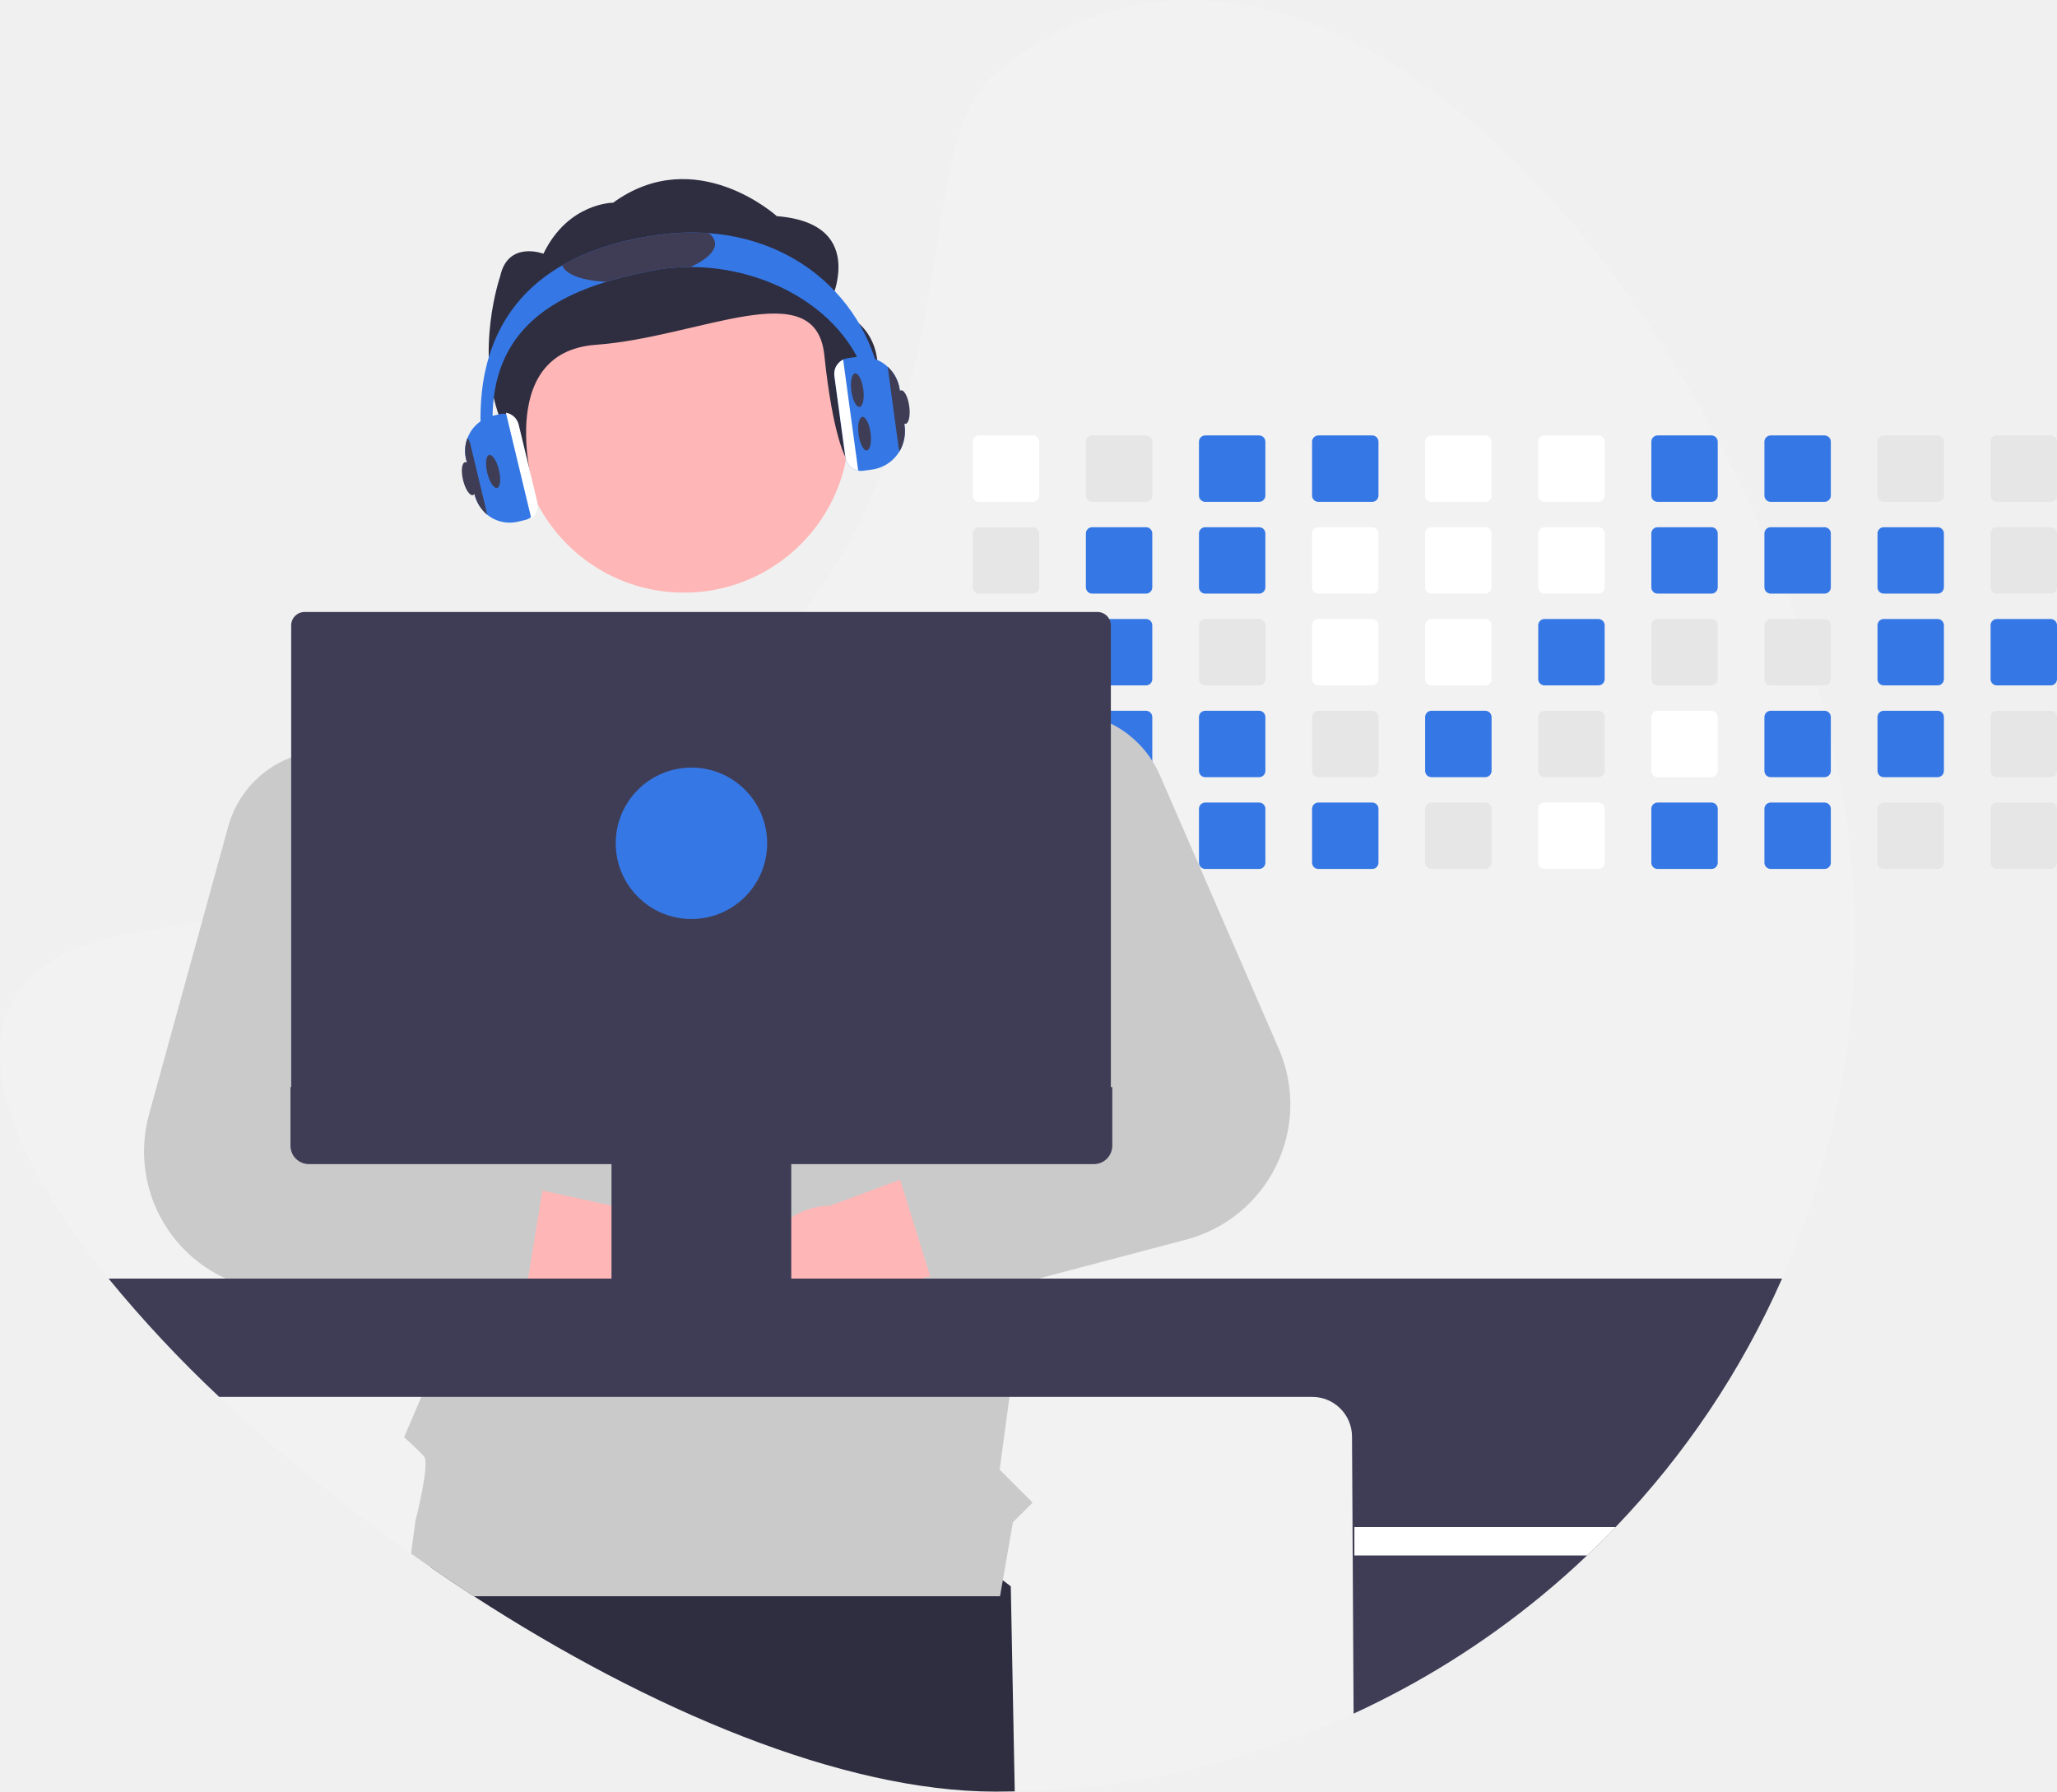
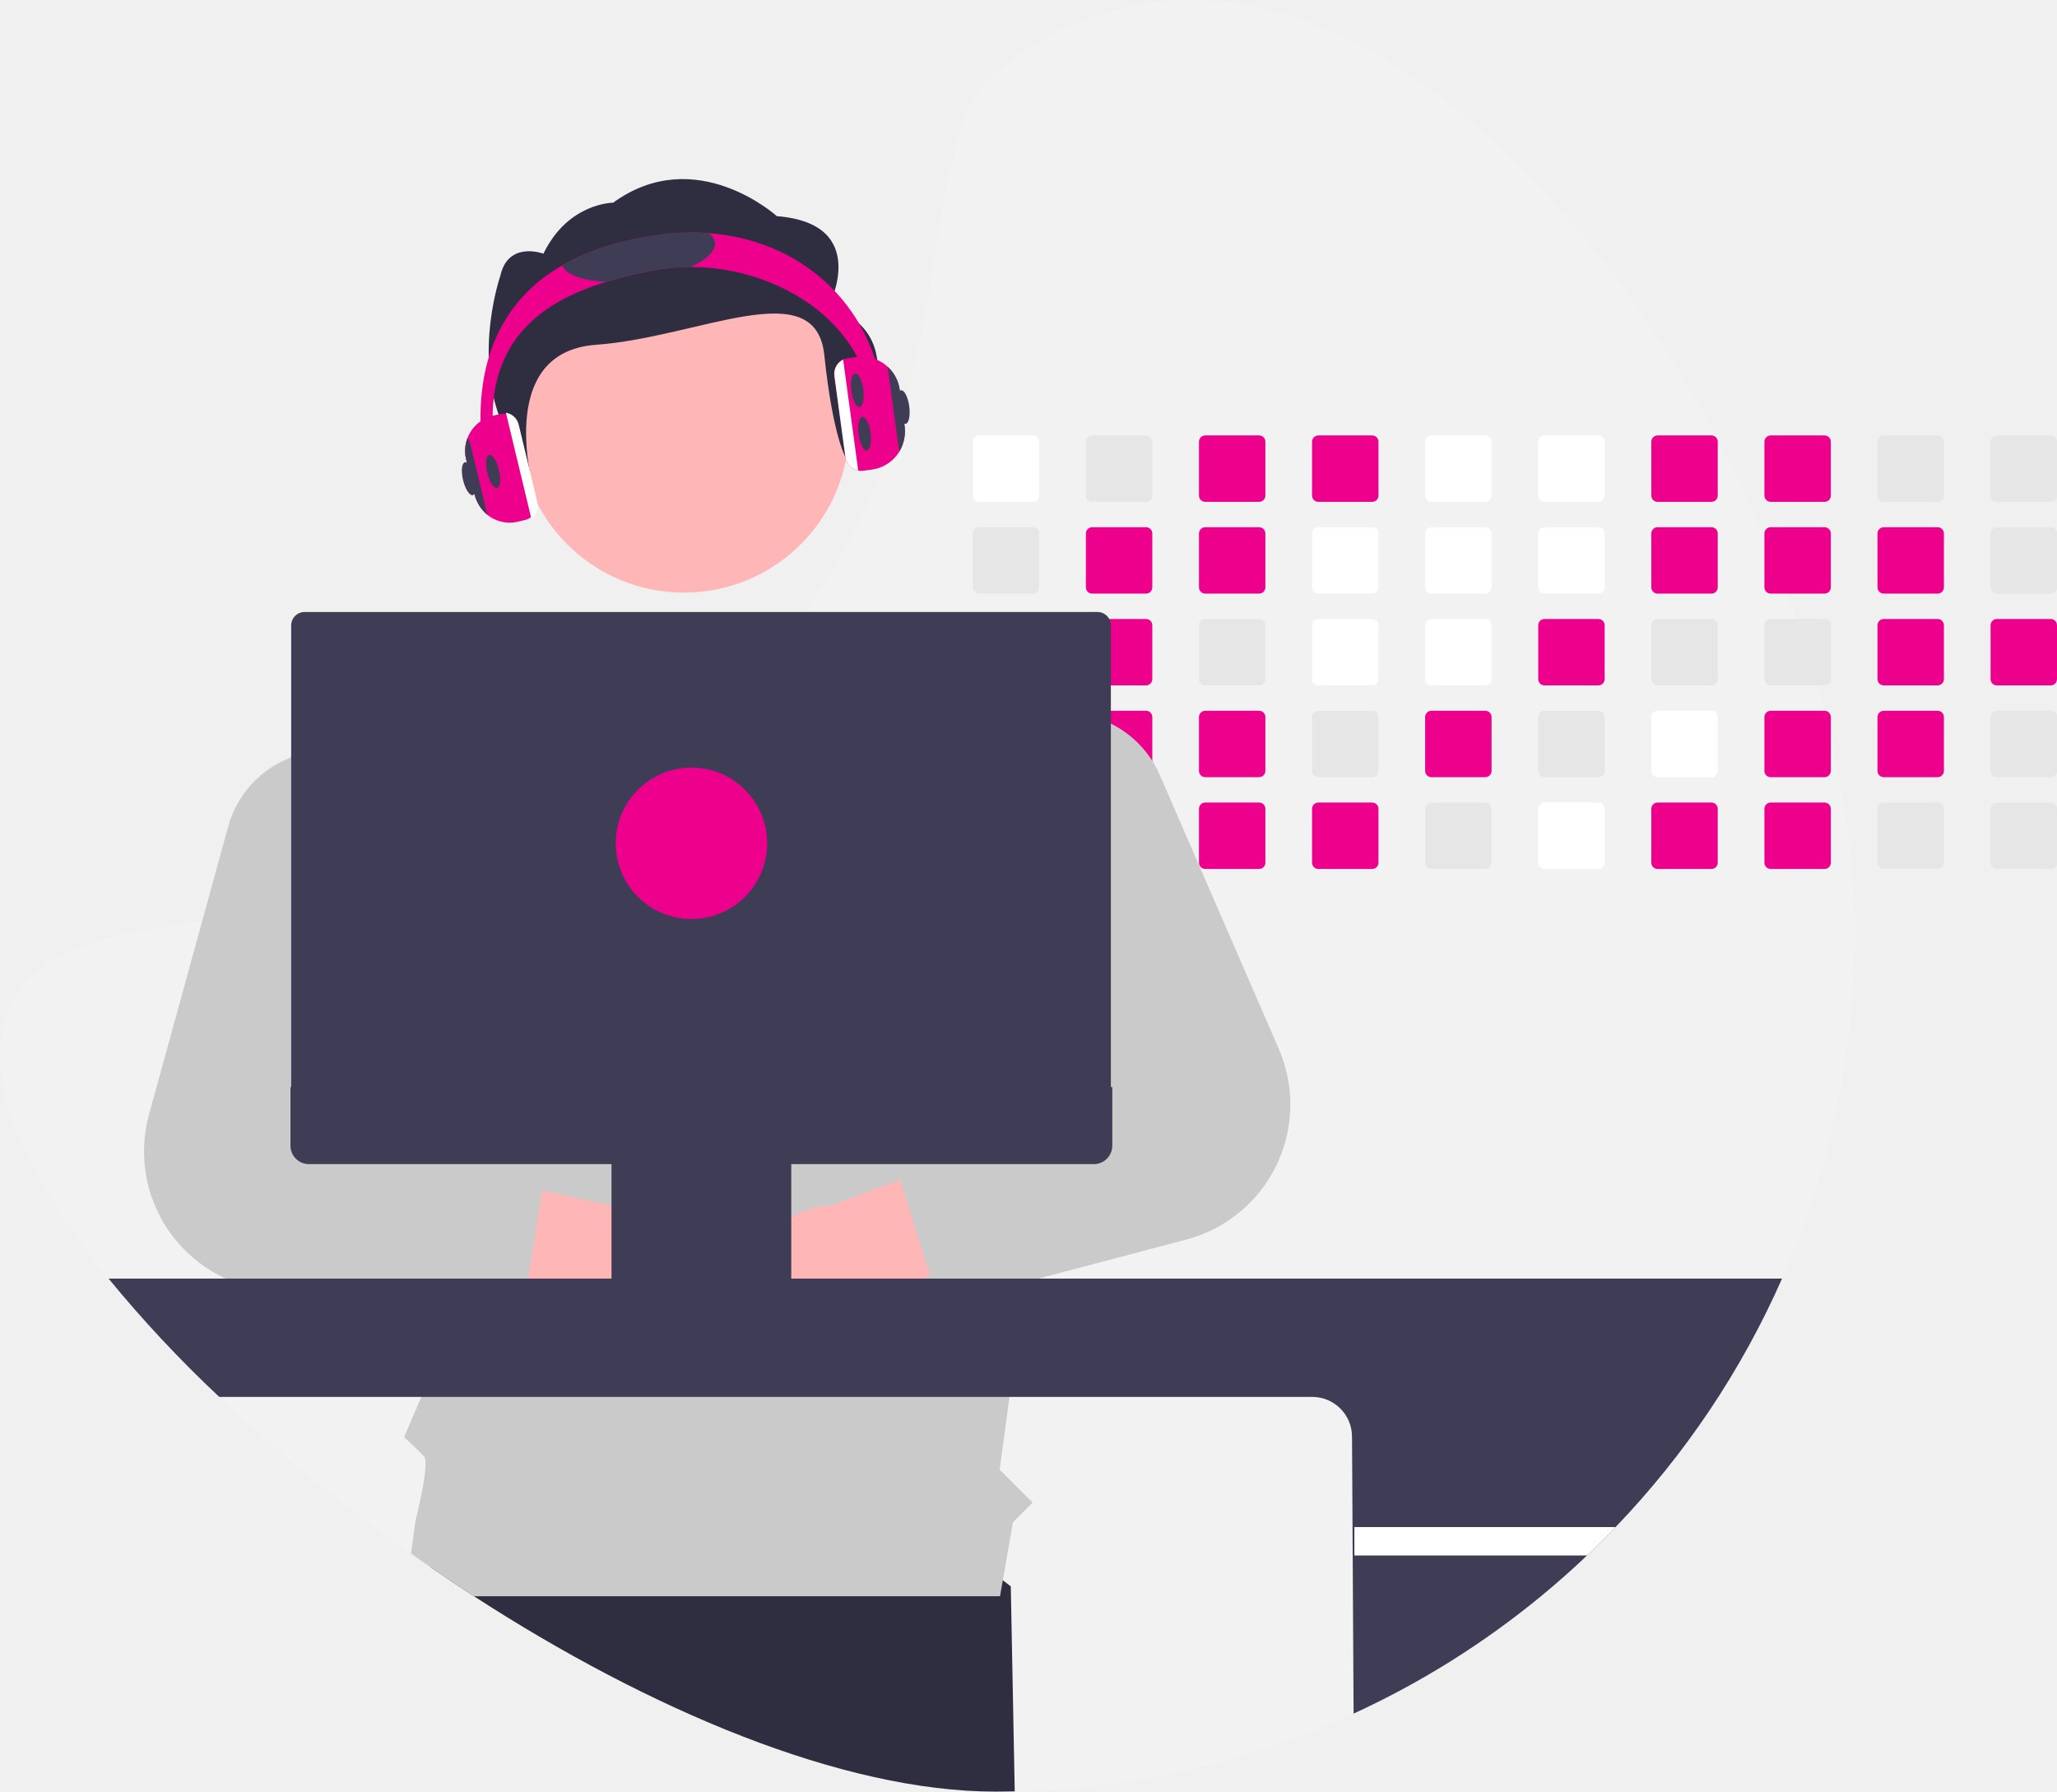
<svg xmlns="http://www.w3.org/2000/svg" data-name="Layer 1" width="850.538" height="740.83" viewBox="0 0 850.538 740.83">
  <path d="M941.609,465.125a354.21,354.21,0,0,1-98.85,245.9q-5.745,6.015-11.8,11.74-9.225,8.775-19.07,16.87a353.934,353.934,0,0,1-217.58,80.69q-3.975.09-7.98.09c-63.43,0-143.21-33.88-215.61-80.78q-8.985-5.82-17.81-11.91-4.125-2.82-8.21-5.72a730.43,730.43,0,0,1-79.32-64.8,514.116,514.116,0,0,1-45.75-48.92c-55.63-68.62-67.9-130.45,11.41-143.16q14.085-2.25,27.34-4.81,19.2-3.69,36.75-7.97,23.64-5.745,44.42-12.46,6.99-2.25,13.66-4.59c65.74-23.09,109.74-53.2,139.69-85.87q7.62-8.295,14.05-16.79a236.055,236.055,0,0,0,17.83-27.12,254.898,254.898,0,0,0,18.41-41.05l.27-.78c23.83-68.74,16.58-132.5,42.87-153.84,112.38-91.23,252.29,38.69,317.96,191.9q4.965,11.58,9.34,23.3,1.965,5.235,3.79,10.49,4.8,13.695,8.71,27.46,1.5,5.25,2.86,10.49c.97,3.77,1.9,7.53,2.76,11.29C938.139,412.305,941.609,439.455,941.609,465.125Z" transform="translate(-174.731 -79.58524)" fill="#f2f2f2" />
  <path d="M594.309,820.325q-3.975.09-7.98.09c-63.43,0-143.21-33.88-215.61-80.78q-8.985-5.82-17.81-11.91l5.16-31.4,156.21-20.74,78.4,59.95Z" transform="translate(-174.731 -79.58524)" fill="#2f2e41" />
  <path d="M601.829,259.635h-22.26a2.601,2.601,0,0,0-2.6,2.6v22.27a2.593,2.593,0,0,0,2.6,2.59h22.26a2.599,2.599,0,0,0,2.6-2.59v-22.27A2.608,2.608,0,0,0,601.829,259.635Z" transform="translate(-174.731 -79.58524)" fill="#fff" />
  <path d="M601.829,297.585h-22.26a2.601,2.601,0,0,0-2.6,2.6v22.27a2.593,2.593,0,0,0,2.6,2.59h22.26a2.599,2.599,0,0,0,2.6-2.59v-22.27A2.608,2.608,0,0,0,601.829,297.585Z" transform="translate(-174.731 -79.58524)" fill="#e6e6e6" />
  <path d="M601.829,335.535h-22.26a2.601,2.601,0,0,0-2.6,2.6v22.26a2.595,2.595,0,0,0,2.6,2.6h22.26a2.601,2.601,0,0,0,2.6-2.6v-22.26A2.608,2.608,0,0,0,601.829,335.535Z" transform="translate(-174.731 -79.58524)" fill="#e6e6e6" />
  <path d="M604.389,375.625a2.617,2.617,0,0,0-2.56-2.14h-22.26a2.601,2.601,0,0,0-2.6,2.6v22.26a2.595,2.595,0,0,0,2.6,2.6h22.26a2.601,2.601,0,0,0,2.6-2.6v-22.26A2.313,2.313,0,0,0,604.389,375.625Z" transform="translate(-174.731 -79.58524)" fill="#e6e6e6" />
  <path d="M602.839,411.635a2.634,2.634,0,0,0-1.01-.2h-22.26a2.595,2.595,0,0,0-2.6,2.6v22.26a2.588,2.588,0,0,0,2.6,2.6h22.26a2.601,2.601,0,0,0,2.6-2.6v-22.26A2.616,2.616,0,0,0,602.839,411.635Z" transform="translate(-174.731 -79.58524)" fill="#e6e6e6" />
  <path d="M648.589,259.635h-22.26a2.601,2.601,0,0,0-2.6,2.6v22.27a2.593,2.593,0,0,0,2.6,2.59h22.26a2.599,2.599,0,0,0,2.6-2.59v-22.27A2.608,2.608,0,0,0,648.589,259.635Z" transform="translate(-174.731 -79.58524)" fill="#e6e6e6" />
-   <path d="M648.589,297.585h-22.26a2.601,2.601,0,0,0-2.6,2.6v22.27a2.593,2.593,0,0,0,2.6,2.59h22.26a2.599,2.599,0,0,0,2.6-2.59v-22.27A2.608,2.608,0,0,0,648.589,297.585Z" transform="translate(-174.731 -79.58524)" fill="#3578e5" />
-   <path d="M648.589,335.535h-22.26a2.601,2.601,0,0,0-2.6,2.6v22.26a2.595,2.595,0,0,0,2.6,2.6h22.26a2.601,2.601,0,0,0,2.6-2.6v-22.26A2.608,2.608,0,0,0,648.589,335.535Z" transform="translate(-174.731 -79.58524)" fill="#3578e5" />
-   <path d="M648.589,373.485h-22.26a2.593,2.593,0,0,0-2.46,1.78,2.478,2.478,0,0,0-.14.82v22.26a2.595,2.595,0,0,0,2.6,2.6h22.26a2.601,2.601,0,0,0,2.6-2.6v-22.26A2.608,2.608,0,0,0,648.589,373.485Z" transform="translate(-174.731 -79.58524)" fill="#3578e5" />
+   <path d="M648.589,297.585h-22.26a2.601,2.601,0,0,0-2.6,2.6v22.27a2.593,2.593,0,0,0,2.6,2.59h22.26a2.599,2.599,0,0,0,2.6-2.59v-22.27A2.608,2.608,0,0,0,648.589,297.585Z" transform="translate(-174.731 -79.58524)" fill="#ec008c" />
+   <path d="M648.589,335.535h-22.26a2.601,2.601,0,0,0-2.6,2.6v22.26a2.595,2.595,0,0,0,2.6,2.6h22.26a2.601,2.601,0,0,0,2.6-2.6v-22.26A2.608,2.608,0,0,0,648.589,335.535Z" transform="translate(-174.731 -79.58524)" fill="#ec008c" />
+   <path d="M648.589,373.485h-22.26a2.593,2.593,0,0,0-2.46,1.78,2.478,2.478,0,0,0-.14.82v22.26a2.595,2.595,0,0,0,2.6,2.6h22.26a2.601,2.601,0,0,0,2.6-2.6v-22.26A2.608,2.608,0,0,0,648.589,373.485Z" transform="translate(-174.731 -79.58524)" fill="#ec008c" />
  <path d="M648.589,411.435h-22.26a2.595,2.595,0,0,0-2.6,2.6v22.26a2.595,2.595,0,0,0,2.6,2.6h22.26a2.601,2.601,0,0,0,2.6-2.6v-22.26A2.601,2.601,0,0,0,648.589,411.435Z" transform="translate(-174.731 -79.58524)" fill="#e6e6e6" />
-   <path d="M695.349,259.635h-22.26a2.601,2.601,0,0,0-2.6,2.6v22.27a2.593,2.593,0,0,0,2.6,2.59h22.26a2.599,2.599,0,0,0,2.6-2.59v-22.27A2.608,2.608,0,0,0,695.349,259.635Z" transform="translate(-174.731 -79.58524)" fill="#3578e5" />
-   <path d="M695.349,297.585h-22.26a2.601,2.601,0,0,0-2.6,2.6v22.27a2.593,2.593,0,0,0,2.6,2.59h22.26a2.599,2.599,0,0,0,2.6-2.59v-22.27A2.608,2.608,0,0,0,695.349,297.585Z" transform="translate(-174.731 -79.58524)" fill="#3578e5" />
+   <path d="M695.349,259.635h-22.26a2.601,2.601,0,0,0-2.6,2.6v22.27a2.593,2.593,0,0,0,2.6,2.59h22.26a2.599,2.599,0,0,0,2.6-2.59v-22.27A2.608,2.608,0,0,0,695.349,259.635Z" transform="translate(-174.731 -79.58524)" fill="#ec008c" />
+   <path d="M695.349,297.585h-22.26a2.601,2.601,0,0,0-2.6,2.6v22.27a2.593,2.593,0,0,0,2.6,2.59h22.26a2.599,2.599,0,0,0,2.6-2.59v-22.27A2.608,2.608,0,0,0,695.349,297.585Z" transform="translate(-174.731 -79.58524)" fill="#ec008c" />
  <path d="M695.349,335.535h-22.26a2.601,2.601,0,0,0-2.6,2.6v22.26a2.595,2.595,0,0,0,2.6,2.6h22.26a2.601,2.601,0,0,0,2.6-2.6v-22.26A2.608,2.608,0,0,0,695.349,335.535Z" transform="translate(-174.731 -79.58524)" fill="#e6e6e6" />
-   <path d="M695.349,373.485h-22.26a2.601,2.601,0,0,0-2.6,2.6v22.26a2.595,2.595,0,0,0,2.6,2.6h22.26a2.601,2.601,0,0,0,2.6-2.6v-22.26A2.608,2.608,0,0,0,695.349,373.485Z" transform="translate(-174.731 -79.58524)" fill="#3578e5" />
-   <path d="M695.349,411.435h-22.26a2.595,2.595,0,0,0-2.6,2.6v22.26a2.595,2.595,0,0,0,2.6,2.6h22.26a2.601,2.601,0,0,0,2.6-2.6v-22.26A2.601,2.601,0,0,0,695.349,411.435Z" transform="translate(-174.731 -79.58524)" fill="#3578e5" />
-   <path d="M742.109,259.635h-22.26a2.601,2.601,0,0,0-2.6,2.6v22.27a2.593,2.593,0,0,0,2.6,2.59h22.26a2.599,2.599,0,0,0,2.6-2.59v-22.27A2.608,2.608,0,0,0,742.109,259.635Z" transform="translate(-174.731 -79.58524)" fill="#3578e5" />
+   <path d="M695.349,373.485h-22.26a2.601,2.601,0,0,0-2.6,2.6v22.26a2.595,2.595,0,0,0,2.6,2.6h22.26a2.601,2.601,0,0,0,2.6-2.6v-22.26A2.608,2.608,0,0,0,695.349,373.485Z" transform="translate(-174.731 -79.58524)" fill="#ec008c" />
+   <path d="M695.349,411.435h-22.26a2.595,2.595,0,0,0-2.6,2.6v22.26a2.595,2.595,0,0,0,2.6,2.6h22.26a2.601,2.601,0,0,0,2.6-2.6v-22.26A2.601,2.601,0,0,0,695.349,411.435Z" transform="translate(-174.731 -79.58524)" fill="#ec008c" />
+   <path d="M742.109,259.635h-22.26a2.601,2.601,0,0,0-2.6,2.6v22.27a2.593,2.593,0,0,0,2.6,2.59h22.26a2.599,2.599,0,0,0,2.6-2.59v-22.27A2.608,2.608,0,0,0,742.109,259.635Z" transform="translate(-174.731 -79.58524)" fill="#ec008c" />
  <path d="M742.109,297.585h-22.26a2.601,2.601,0,0,0-2.6,2.6v22.27a2.593,2.593,0,0,0,2.6,2.59h22.26a2.599,2.599,0,0,0,2.6-2.59v-22.27A2.608,2.608,0,0,0,742.109,297.585Z" transform="translate(-174.731 -79.58524)" fill="#fff" />
  <path d="M742.109,335.535h-22.26a2.601,2.601,0,0,0-2.6,2.6v22.26a2.595,2.595,0,0,0,2.6,2.6h22.26a2.601,2.601,0,0,0,2.6-2.6v-22.26A2.608,2.608,0,0,0,742.109,335.535Z" transform="translate(-174.731 -79.58524)" fill="#fff" />
  <path d="M742.109,373.485h-22.26a2.601,2.601,0,0,0-2.6,2.6v22.26a2.595,2.595,0,0,0,2.6,2.6h22.26a2.601,2.601,0,0,0,2.6-2.6v-22.26A2.608,2.608,0,0,0,742.109,373.485Z" transform="translate(-174.731 -79.58524)" fill="#e6e6e6" />
-   <path d="M742.109,411.435h-22.26a2.595,2.595,0,0,0-2.6,2.6v22.26a2.595,2.595,0,0,0,2.6,2.6h22.26a2.601,2.601,0,0,0,2.6-2.6v-22.26A2.601,2.601,0,0,0,742.109,411.435Z" transform="translate(-174.731 -79.58524)" fill="#3578e5" />
+   <path d="M742.109,411.435h-22.26a2.595,2.595,0,0,0-2.6,2.6v22.26a2.595,2.595,0,0,0,2.6,2.6h22.26a2.601,2.601,0,0,0,2.6-2.6v-22.26A2.601,2.601,0,0,0,742.109,411.435Z" transform="translate(-174.731 -79.58524)" fill="#ec008c" />
  <path d="M788.869,259.635h-22.27a2.599,2.599,0,0,0-2.59,2.6v22.27a2.591,2.591,0,0,0,2.59,2.59h22.27a2.599,2.599,0,0,0,2.6-2.59v-22.27A2.608,2.608,0,0,0,788.869,259.635Z" transform="translate(-174.731 -79.58524)" fill="#fff" />
  <path d="M788.869,297.585h-22.27a2.599,2.599,0,0,0-2.59,2.6v22.27a2.59,2.59,0,0,0,2.59,2.59h22.27a2.599,2.599,0,0,0,2.6-2.59v-22.27A2.608,2.608,0,0,0,788.869,297.585Z" transform="translate(-174.731 -79.58524)" fill="#fff" />
  <path d="M788.869,335.535h-22.27a2.599,2.599,0,0,0-2.59,2.6v22.26a2.593,2.593,0,0,0,2.59,2.6h22.27a2.601,2.601,0,0,0,2.6-2.6v-22.26A2.608,2.608,0,0,0,788.869,335.535Z" transform="translate(-174.731 -79.58524)" fill="#fff" />
-   <path d="M788.869,373.485h-22.27a2.599,2.599,0,0,0-2.59,2.6v22.26a2.593,2.593,0,0,0,2.59,2.6h22.27a2.601,2.601,0,0,0,2.6-2.6v-22.26A2.608,2.608,0,0,0,788.869,373.485Z" transform="translate(-174.731 -79.58524)" fill="#3578e5" />
+   <path d="M788.869,373.485h-22.27a2.599,2.599,0,0,0-2.59,2.6v22.26a2.593,2.593,0,0,0,2.59,2.6h22.27a2.601,2.601,0,0,0,2.6-2.6v-22.26A2.608,2.608,0,0,0,788.869,373.485Z" transform="translate(-174.731 -79.58524)" fill="#ec008c" />
  <path d="M788.869,411.435h-22.27a2.593,2.593,0,0,0-2.59,2.6v22.26a2.593,2.593,0,0,0,2.59,2.6h22.27a2.601,2.601,0,0,0,2.6-2.6v-22.26A2.601,2.601,0,0,0,788.869,411.435Z" transform="translate(-174.731 -79.58524)" fill="#e6e6e6" />
  <path d="M835.629,259.635h-22.27a2.599,2.599,0,0,0-2.59,2.6v22.27a2.591,2.591,0,0,0,2.59,2.59h22.27a2.599,2.599,0,0,0,2.6-2.59v-22.27A2.608,2.608,0,0,0,835.629,259.635Z" transform="translate(-174.731 -79.58524)" fill="#fff" />
  <path d="M835.629,297.585h-22.27a2.599,2.599,0,0,0-2.59,2.6v22.27a2.59,2.59,0,0,0,2.59,2.59h22.27a2.599,2.599,0,0,0,2.6-2.59v-22.27A2.608,2.608,0,0,0,835.629,297.585Z" transform="translate(-174.731 -79.58524)" fill="#fff" />
-   <path d="M835.629,335.535h-22.27a2.599,2.599,0,0,0-2.59,2.6v22.26a2.593,2.593,0,0,0,2.59,2.6h22.27a2.601,2.601,0,0,0,2.6-2.6v-22.26A2.608,2.608,0,0,0,835.629,335.535Z" transform="translate(-174.731 -79.58524)" fill="#3578e5" />
+   <path d="M835.629,335.535h-22.27a2.599,2.599,0,0,0-2.59,2.6v22.26a2.593,2.593,0,0,0,2.59,2.6h22.27a2.601,2.601,0,0,0,2.6-2.6v-22.26A2.608,2.608,0,0,0,835.629,335.535Z" transform="translate(-174.731 -79.58524)" fill="#ec008c" />
  <path d="M835.629,373.485h-22.27a2.599,2.599,0,0,0-2.59,2.6v22.26a2.593,2.593,0,0,0,2.59,2.6h22.27a2.601,2.601,0,0,0,2.6-2.6v-22.26A2.608,2.608,0,0,0,835.629,373.485Z" transform="translate(-174.731 -79.58524)" fill="#e6e6e6" />
  <path d="M835.629,411.435h-22.27a2.593,2.593,0,0,0-2.59,2.6v22.26a2.593,2.593,0,0,0,2.59,2.6h22.27a2.601,2.601,0,0,0,2.6-2.6v-22.26A2.601,2.601,0,0,0,835.629,411.435Z" transform="translate(-174.731 -79.58524)" fill="#fff" />
-   <path d="M882.389,259.635h-22.27a2.599,2.599,0,0,0-2.59,2.6v22.27a2.591,2.591,0,0,0,2.59,2.59h22.27a2.599,2.599,0,0,0,2.6-2.59v-22.27A2.608,2.608,0,0,0,882.389,259.635Z" transform="translate(-174.731 -79.58524)" fill="#3578e5" />
-   <path d="M882.389,297.585h-22.27a2.599,2.599,0,0,0-2.59,2.6v22.27a2.59,2.59,0,0,0,2.59,2.59h22.27a2.599,2.599,0,0,0,2.6-2.59v-22.27A2.608,2.608,0,0,0,882.389,297.585Z" transform="translate(-174.731 -79.58524)" fill="#3578e5" />
+   <path d="M882.389,259.635h-22.27a2.599,2.599,0,0,0-2.59,2.6v22.27a2.591,2.591,0,0,0,2.59,2.59h22.27a2.599,2.599,0,0,0,2.6-2.59v-22.27A2.608,2.608,0,0,0,882.389,259.635Z" transform="translate(-174.731 -79.58524)" fill="#ec008c" />
+   <path d="M882.389,297.585h-22.27a2.599,2.599,0,0,0-2.59,2.6v22.27a2.59,2.59,0,0,0,2.59,2.59h22.27a2.599,2.599,0,0,0,2.6-2.59v-22.27A2.608,2.608,0,0,0,882.389,297.585Z" transform="translate(-174.731 -79.58524)" fill="#ec008c" />
  <path d="M882.389,335.535h-22.27a2.599,2.599,0,0,0-2.59,2.6v22.26a2.593,2.593,0,0,0,2.59,2.6h22.27a2.601,2.601,0,0,0,2.6-2.6v-22.26A2.608,2.608,0,0,0,882.389,335.535Z" transform="translate(-174.731 -79.58524)" fill="#e6e6e6" />
  <path d="M882.389,373.485h-22.27a2.599,2.599,0,0,0-2.59,2.6v22.26a2.593,2.593,0,0,0,2.59,2.6h22.27a2.601,2.601,0,0,0,2.6-2.6v-22.26A2.608,2.608,0,0,0,882.389,373.485Z" transform="translate(-174.731 -79.58524)" fill="#fff" />
-   <path d="M882.389,411.435h-22.27a2.593,2.593,0,0,0-2.59,2.6v22.26a2.593,2.593,0,0,0,2.59,2.6h22.27a2.601,2.601,0,0,0,2.6-2.6v-22.26A2.601,2.601,0,0,0,882.389,411.435Z" transform="translate(-174.731 -79.58524)" fill="#3578e5" />
-   <path d="M929.149,259.635h-22.27a2.599,2.599,0,0,0-2.59,2.6v22.27a2.591,2.591,0,0,0,2.59,2.59h22.27a2.599,2.599,0,0,0,2.6-2.59v-22.27A2.608,2.608,0,0,0,929.149,259.635Z" transform="translate(-174.731 -79.58524)" fill="#3578e5" />
-   <path d="M929.149,297.585h-22.27a2.599,2.599,0,0,0-2.59,2.6v22.27a2.59,2.59,0,0,0,2.59,2.59h22.27a2.599,2.599,0,0,0,2.6-2.59v-22.27A2.608,2.608,0,0,0,929.149,297.585Z" transform="translate(-174.731 -79.58524)" fill="#3578e5" />
+   <path d="M882.389,411.435h-22.27a2.593,2.593,0,0,0-2.59,2.6v22.26a2.593,2.593,0,0,0,2.59,2.6h22.27a2.601,2.601,0,0,0,2.6-2.6v-22.26A2.601,2.601,0,0,0,882.389,411.435Z" transform="translate(-174.731 -79.58524)" fill="#ec008c" />
+   <path d="M929.149,259.635h-22.27a2.599,2.599,0,0,0-2.59,2.6v22.27a2.591,2.591,0,0,0,2.59,2.59h22.27a2.599,2.599,0,0,0,2.6-2.59v-22.27A2.608,2.608,0,0,0,929.149,259.635Z" transform="translate(-174.731 -79.58524)" fill="#ec008c" />
+   <path d="M929.149,297.585h-22.27a2.599,2.599,0,0,0-2.59,2.6v22.27a2.59,2.59,0,0,0,2.59,2.59h22.27a2.599,2.599,0,0,0,2.6-2.59v-22.27A2.608,2.608,0,0,0,929.149,297.585Z" transform="translate(-174.731 -79.58524)" fill="#ec008c" />
  <path d="M929.149,335.535h-22.27a2.599,2.599,0,0,0-2.59,2.6v22.26a2.593,2.593,0,0,0,2.59,2.6h22.27a2.601,2.601,0,0,0,2.6-2.6v-22.26A2.608,2.608,0,0,0,929.149,335.535Z" transform="translate(-174.731 -79.58524)" fill="#e6e6e6" />
-   <path d="M929.149,373.485h-22.27a2.599,2.599,0,0,0-2.59,2.6v22.26a2.593,2.593,0,0,0,2.59,2.6h22.27a2.601,2.601,0,0,0,2.6-2.6v-22.26A2.608,2.608,0,0,0,929.149,373.485Z" transform="translate(-174.731 -79.58524)" fill="#3578e5" />
-   <path d="M929.149,411.435h-22.27a2.593,2.593,0,0,0-2.59,2.6v22.26a2.593,2.593,0,0,0,2.59,2.6h22.27a2.601,2.601,0,0,0,2.6-2.6v-22.26A2.601,2.601,0,0,0,929.149,411.435Z" transform="translate(-174.731 -79.58524)" fill="#3578e5" />
+   <path d="M929.149,373.485h-22.27a2.599,2.599,0,0,0-2.59,2.6v22.26a2.593,2.593,0,0,0,2.59,2.6h22.27a2.601,2.601,0,0,0,2.6-2.6v-22.26A2.608,2.608,0,0,0,929.149,373.485Z" transform="translate(-174.731 -79.58524)" fill="#ec008c" />
+   <path d="M929.149,411.435h-22.27a2.593,2.593,0,0,0-2.59,2.6v22.26a2.593,2.593,0,0,0,2.59,2.6h22.27a2.601,2.601,0,0,0,2.6-2.6v-22.26A2.601,2.601,0,0,0,929.149,411.435Z" transform="translate(-174.731 -79.58524)" fill="#ec008c" />
  <path d="M975.909,259.635h-22.27a2.599,2.599,0,0,0-2.59,2.6v22.27a2.591,2.591,0,0,0,2.59,2.59h22.27a2.599,2.599,0,0,0,2.6-2.59v-22.27A2.608,2.608,0,0,0,975.909,259.635Z" transform="translate(-174.731 -79.58524)" fill="#e6e6e6" />
-   <path d="M975.909,297.585h-22.27a2.599,2.599,0,0,0-2.59,2.6v22.27a2.59,2.59,0,0,0,2.59,2.59h22.27a2.599,2.599,0,0,0,2.6-2.59v-22.27A2.608,2.608,0,0,0,975.909,297.585Z" transform="translate(-174.731 -79.58524)" fill="#3578e5" />
-   <path d="M975.909,335.535h-22.27a2.599,2.599,0,0,0-2.59,2.6v22.26a2.593,2.593,0,0,0,2.59,2.6h22.27a2.601,2.601,0,0,0,2.6-2.6v-22.26A2.608,2.608,0,0,0,975.909,335.535Z" transform="translate(-174.731 -79.58524)" fill="#3578e5" />
-   <path d="M975.909,373.485h-22.27a2.599,2.599,0,0,0-2.59,2.6v22.26a2.593,2.593,0,0,0,2.59,2.6h22.27a2.601,2.601,0,0,0,2.6-2.6v-22.26A2.608,2.608,0,0,0,975.909,373.485Z" transform="translate(-174.731 -79.58524)" fill="#3578e5" />
+   <path d="M975.909,297.585h-22.27a2.599,2.599,0,0,0-2.59,2.6v22.27a2.59,2.59,0,0,0,2.59,2.59h22.27a2.599,2.599,0,0,0,2.6-2.59v-22.27A2.608,2.608,0,0,0,975.909,297.585Z" transform="translate(-174.731 -79.58524)" fill="#ec008c" />
+   <path d="M975.909,335.535h-22.27a2.599,2.599,0,0,0-2.59,2.6v22.26a2.593,2.593,0,0,0,2.59,2.6h22.27a2.601,2.601,0,0,0,2.6-2.6v-22.26A2.608,2.608,0,0,0,975.909,335.535Z" transform="translate(-174.731 -79.58524)" fill="#ec008c" />
+   <path d="M975.909,373.485h-22.27a2.599,2.599,0,0,0-2.59,2.6v22.26a2.593,2.593,0,0,0,2.59,2.6h22.27a2.601,2.601,0,0,0,2.6-2.6v-22.26A2.608,2.608,0,0,0,975.909,373.485Z" transform="translate(-174.731 -79.58524)" fill="#ec008c" />
  <path d="M975.909,411.435h-22.27a2.593,2.593,0,0,0-2.59,2.6v22.26a2.593,2.593,0,0,0,2.59,2.6h22.27a2.601,2.601,0,0,0,2.6-2.6v-22.26A2.601,2.601,0,0,0,975.909,411.435Z" transform="translate(-174.731 -79.58524)" fill="#e6e6e6" />
  <path d="M1022.669,259.635h-22.27a2.599,2.599,0,0,0-2.59,2.6v22.27a2.591,2.591,0,0,0,2.59,2.59h22.27a2.599,2.599,0,0,0,2.6-2.59v-22.27A2.608,2.608,0,0,0,1022.669,259.635Z" transform="translate(-174.731 -79.58524)" fill="#e6e6e6" />
  <path d="M1022.669,297.585h-22.27a2.599,2.599,0,0,0-2.59,2.6v22.27a2.591,2.591,0,0,0,2.59,2.59h22.27a2.599,2.599,0,0,0,2.6-2.59v-22.27A2.608,2.608,0,0,0,1022.669,297.585Z" transform="translate(-174.731 -79.58524)" fill="#e6e6e6" />
-   <path d="M1022.669,335.535h-22.27a2.599,2.599,0,0,0-2.59,2.6v22.26a2.593,2.593,0,0,0,2.59,2.6h22.27a2.601,2.601,0,0,0,2.6-2.6v-22.26A2.608,2.608,0,0,0,1022.669,335.535Z" transform="translate(-174.731 -79.58524)" fill="#3578e5" />
+   <path d="M1022.669,335.535h-22.27a2.599,2.599,0,0,0-2.59,2.6v22.26a2.593,2.593,0,0,0,2.59,2.6h22.27a2.601,2.601,0,0,0,2.6-2.6v-22.26A2.608,2.608,0,0,0,1022.669,335.535Z" transform="translate(-174.731 -79.58524)" fill="#ec008c" />
  <path d="M1022.669,373.485h-22.27a2.599,2.599,0,0,0-2.59,2.6v22.26a2.593,2.593,0,0,0,2.59,2.6h22.27a2.601,2.601,0,0,0,2.6-2.6v-22.26A2.608,2.608,0,0,0,1022.669,373.485Z" transform="translate(-174.731 -79.58524)" fill="#e6e6e6" />
  <path d="M1022.669,411.435h-22.27a2.593,2.593,0,0,0-2.59,2.6v22.26a2.593,2.593,0,0,0,2.59,2.6h22.27a2.601,2.601,0,0,0,2.6-2.6v-22.26A2.601,2.601,0,0,0,1022.669,411.435Z" transform="translate(-174.731 -79.58524)" fill="#e6e6e6" />
  <polygon points="336.095 660.051 335.475 660.051 336.005 659.981 336.095 660.051" fill="#2f2e41" />
  <circle id="b6132315-04e2-4cdb-a713-107c9cd58b0b" data-name="ab6171fa-7d69-4734-b81c-8dff60f9761b" cx="282.814" cy="176.733" r="68.322" fill="#ffb6b6" />
-   <path id="f4304bdd-ba2d-4fff-b404-410205410c5d-522" data-name="bf427902-b9bf-4946-b5d7-5c1c7e04535e" d="M517.377,206.226s17.869-34.161-21.444-37.266c0,0-33.515-30.402-67.676-5.558,0,0-18.633,0-28.823,21.086,0,0-14.655-5.558-17.876,9.317,0,0-10.723,31.055,0,59.005,10.723,27.95,14.285,31.055,14.285,31.055s-17.621-58.598,25.27-61.704,90.887-29.909,94.461,4.251,8.953,42.578,8.953,42.578S558.479,220.201,517.377,206.226Z" transform="translate(-174.731 -79.58524)" fill="#2f2e41" />
+   <path id="f4304bdd-ba2d-4fff-b404-410205410c5d-280" data-name="bf427902-b9bf-4946-b5d7-5c1c7e04535e" d="M517.377,206.226s17.869-34.161-21.444-37.266c0,0-33.515-30.402-67.676-5.558,0,0-18.633,0-28.823,21.086,0,0-14.655-5.558-17.876,9.317,0,0-10.723,31.055,0,59.005,10.723,27.95,14.285,31.055,14.285,31.055s-17.621-58.598,25.27-61.704,90.887-29.909,94.461,4.251,8.953,42.578,8.953,42.578S558.479,220.201,517.377,206.226Z" transform="translate(-174.731 -79.58524)" fill="#2f2e41" />
  <path d="M634.279,424.695l-.22,1.16-2.47,13.04-17.07,90.2-1.01,5.31-2.12,11.23-2.9,15.32-6.43,33.95-1.84,9.73-.69,3.65-.24,1.28-1.91,10.07-.58,3.04-4.66,34.53-4.07,30.09,13.62,13.62-8.12,8.12-5.33,30.53.01.07H370.719q-13.2-8.55-26.02-17.63l1.79-13.4s6.16-23.93,3.57-26.79c-2.58-2.86-8.24-7.97-8.24-7.97l7.13-16.64.99-2.31-1.66-34.43-.04-.83-.55-11.35-.07-1.46-.11-2.19-2.11-43.68-.04-.72-.64-13.24-.6-12.59-.26-5.31-2.57-53.13-1.74-36.08-1.52-31.41,6.11-2.07,65.35-22.21,27.07-35.19,56.34.42,27.58.21,46.02,42.68,10.47,5,.08.04,7.51,3.59,19.04,9.09,20.13,9.62,10.33,4.93Z" transform="translate(-174.731 -79.58524)" fill="#cacaca" />
  <path d="M443.84,637.136a30.286,30.286,0,0,1-40.664-22.43L296.617,599.588l37.043-41.902,95.511,20.78a30.45,30.45,0,0,1,14.669,58.67Z" transform="translate(-174.731 -79.58524)" fill="#ffb6b6" />
  <path d="M396.329,560.955a13.522,13.522,0,0,0-7.89-4.87l-43.72-9.09-4.49-.93a18.933,18.933,0,0,1-12.53-9.07,19.161,19.161,0,0,1-2.45-7.9,18.895,18.895,0,0,1,.89-7.48l15.15-45.65,9.83-29.62a41.792,41.792,0,0,0,2.09-11.05,43.349,43.349,0,0,0-9.07-28.89,42.693,42.693,0,0,0-49.01-13.64c-.25.09-.51.19-.76.29a42.583,42.583,0,0,0-25.31,28.41l-10.68,38.85-22.03,80.09a57.766,57.766,0,0,0,48.96,72.68l62.97,7.38,29.14,3.42a13.497,13.497,0,0,0,14.84-10.73,4.895,4.895,0,0,0,.11-.55l.7-4.32,5.93-36.38.06-.37A13.475,13.475,0,0,0,396.329,560.955Z" transform="translate(-174.731 -79.58524)" fill="#cacaca" />
  <path d="M511.714,638.302a30.286,30.286,0,0,0,37.094-27.94l103.362-29.994L609.588,544.109l-91.626,34.041a30.45,30.45,0,0,0-6.249,60.152Z" transform="translate(-174.731 -79.58524)" fill="#ffb6b6" />
  <path d="M703.489,513.275,654.329,400.135a42.819,42.819,0,0,0-20.27-21.35,43.356,43.356,0,0,0-8.78-3.2c-.47-.12-.94-.23-1.41-.32a42.132,42.132,0,0,0-19.48.36,42.814,42.814,0,0,0-27.34,21.73,1.004,1.004,0,0,0-.08.14,43.1,43.1,0,0,0-.37,38.85l.61,1.22,34.74,69.77a18.9,18.9,0,0,1-10.5,26.19l-2.44.88-43.88,15.85a13.497,13.497,0,0,0-8.33,16.79l.11.35,12.3,39.36c.06.18.12.36.19.54a7.054,7.054,0,0,0,.4.99,13.482,13.482,0,0,0,15.81,7.53l23.68-6.25,4.83-1.28,61.15-16.15a57.76,57.76,0,0,0,38.22-78.86Z" transform="translate(-174.731 -79.58524)" fill="#cacaca" />
  <path d="M219.629,608.285a514.116,514.116,0,0,0,45.75,48.92h451.97a16.446,16.446,0,0,1,16.42,16.43l.65,114.53a355.43,355.43,0,0,0,77.47-48.53q9.84-8.085,19.07-16.87,6.045-5.73,11.8-11.74a355.629,355.629,0,0,0,68.82-102.74Z" transform="translate(-174.731 -79.58524)" fill="#3f3d56" />
  <path d="M842.759,711.025q-5.745,6.015-11.8,11.74H734.749v-11.74Z" transform="translate(-174.731 -79.58524)" fill="#fff" />
  <path d="M633.379,335.535a5.538,5.538,0,0,0-4.87-2.9H300.669a5.555,5.555,0,0,0-5.54,5.55v196.22H634.059V338.185A5.385,5.385,0,0,0,633.379,335.535Z" transform="translate(-174.731 -79.58524)" fill="#3f3d56" />
  <path d="M294.832,529.092V553.306a7.644,7.644,0,0,0,7.644,7.644H427.573v47.787h-1.662a.993.993,0,0,0-.993.993v3.324a.993.993,0,0,0,.993.993h77.658a.993.993,0,0,0,.993-.993v-3.324a.993.993,0,0,0-.993-.993h-1.662V560.95H627.004a7.644,7.644,0,0,0,7.644-7.644V529.092Z" transform="translate(-174.731 -79.58524)" fill="#3f3d56" />
-   <circle cx="285.903" cy="348.704" r="31.306" fill="#3578e5" />
-   <path d="M540.399,252.585h-5c0-37.8-37.41-62.57-75.15-62.59a82.382,82.382,0,0,0-16.35,1.59c-6.06,1.21-12.35,2.66-18.53,4.55-24.37,7.47-46.97,21.91-46.97,56.45a78.591,78.591,0,0,0,2.54,19.88l-4.84,1.26a83.876,83.876,0,0,1-2.7-21.14c0-30.18,12.39-50.91,33.79-63.27,11.25-6.5,24.98-10.69,40.71-12.73a97.131,97.131,0,0,1,19.75-.6C511.049,179.105,540.399,212.385,540.399,252.585Z" transform="translate(-174.731 -79.58524)" fill="#3578e5" />
-   <path d="M548.729,255.355l-1.97-14.56a15.71,15.71,0,0,0-5-9.56,15.816,15.816,0,0,0-13.25-4l-3.13.43a6.524,6.524,0,0,0-4.35,2.53,6.548,6.548,0,0,0-1.29,4.87l4.55,33.54a6.577,6.577,0,0,0,5.3,5.57,6.154,6.154,0,0,0,1.22.12,6.499,6.499,0,0,0,.88-.06l3.5-.47a15.791,15.791,0,0,0,10.74-6.43c.27-.38.53-.77.77-1.17A16.748,16.748,0,0,0,548.729,255.355Z" transform="translate(-174.731 -79.58524)" fill="#3578e5" />
+   <circle cx="285.903" cy="348.704" r="31.306" fill="#ec008c" />
+   <path d="M540.399,252.585h-5c0-37.8-37.41-62.57-75.15-62.59a82.382,82.382,0,0,0-16.35,1.59c-6.06,1.21-12.35,2.66-18.53,4.55-24.37,7.47-46.97,21.91-46.97,56.45a78.591,78.591,0,0,0,2.54,19.88l-4.84,1.26a83.876,83.876,0,0,1-2.7-21.14c0-30.18,12.39-50.91,33.79-63.27,11.25-6.5,24.98-10.69,40.71-12.73a97.131,97.131,0,0,1,19.75-.6C511.049,179.105,540.399,212.385,540.399,252.585Z" transform="translate(-174.731 -79.58524)" fill="#ec008c" />
+   <path d="M548.729,255.355l-1.97-14.56a15.71,15.71,0,0,0-5-9.56,15.816,15.816,0,0,0-13.25-4l-3.13.43a6.524,6.524,0,0,0-4.35,2.53,6.548,6.548,0,0,0-1.29,4.87l4.55,33.54a6.577,6.577,0,0,0,5.3,5.57,6.154,6.154,0,0,0,1.22.12,6.499,6.499,0,0,0,.88-.06l3.5-.47a15.791,15.791,0,0,0,10.74-6.43c.27-.38.53-.77.77-1.17A16.748,16.748,0,0,0,548.729,255.355Z" transform="translate(-174.731 -79.58524)" fill="#ec008c" />
  <path d="M523.359,228.275a6.432,6.432,0,0,0-2.33,1.92,6.548,6.548,0,0,0-1.29,4.87l4.55,33.54a6.577,6.577,0,0,0,5.3,5.57Z" transform="translate(-174.731 -79.58524)" fill="#fff" />
  <path d="M548.729,255.355l-1.97-14.56a15.71,15.71,0,0,0-5-9.56l4.53,33.37a6.176,6.176,0,0,0,.41,1.56A16.748,16.748,0,0,0,548.729,255.355Z" transform="translate(-174.731 -79.58524)" fill="#3f3d56" />
  <ellipse cx="532.218" cy="258.909" rx="2.5" ry="7" transform="translate(-204.7047 -5.69071) rotate(-7.72549)" fill="#3f3d56" />
  <ellipse cx="529.218" cy="240.909" rx="2.5" ry="7" transform="translate(-202.3122 -6.25736) rotate(-7.72549)" fill="#3f3d56" />
  <ellipse cx="548.218" cy="247.909" rx="2.5" ry="7" transform="translate(-203.0808 -3.63971) rotate(-7.72549)" fill="#3f3d56" />
  <path d="M460.249,189.995a82.382,82.382,0,0,0-16.35,1.59c-6.06,1.21-12.35,2.66-18.53,4.55-9.65-.47-16.75-2.97-18.18-6.82,11.25-6.5,24.98-10.69,40.71-12.73a97.131,97.131,0,0,1,19.75-.6,5.727,5.727,0,0,1,2.72,3.82C470.839,183.285,466.869,186.985,460.249,189.995Z" transform="translate(-174.731 -79.58524)" fill="#3f3d56" />
-   <path d="M396.409,287.285l-7.7-32.01a6.024,6.024,0,0,0-4.88-4.55,6.733,6.733,0,0,0-1-.08,6.026,6.026,0,0,0-1.4.17l-2.98.72a14.904,14.904,0,0,0-10.99,17.96l3.45,14.36a15.845,15.845,0,0,0,5.34,8.62,14.045,14.045,0,0,0,1.36.97,14.809,14.809,0,0,0,11.37,1.84l2.97-.72a5.84,5.84,0,0,0,2.17-1.01A5.993,5.993,0,0,0,396.409,287.285Z" transform="translate(-174.731 -79.58524)" fill="#3578e5" />
+   <path d="M396.409,287.285l-7.7-32.01a6.024,6.024,0,0,0-4.88-4.55,6.733,6.733,0,0,0-1-.08,6.026,6.026,0,0,0-1.4.17l-2.98.72a14.904,14.904,0,0,0-10.99,17.96l3.45,14.36a15.845,15.845,0,0,0,5.34,8.62,14.045,14.045,0,0,0,1.36.97,14.809,14.809,0,0,0,11.37,1.84l2.97-.72a5.84,5.84,0,0,0,2.17-1.01A5.993,5.993,0,0,0,396.409,287.285Z" transform="translate(-174.731 -79.58524)" fill="#ec008c" />
  <ellipse cx="378.629" cy="274.523" rx="2.5" ry="7" transform="translate(-228.4506 16.61926) rotate(-13.53051)" fill="#3f3d56" />
  <ellipse cx="368.629" cy="277.523" rx="2.5" ry="7" transform="translate(-229.4301 14.36289) rotate(-13.53051)" fill="#3f3d56" />
  <path d="M396.899,287.165l-7.7-32.01a6.532,6.532,0,0,0-5.29-4.92l10.51,43.72A6.511,6.511,0,0,0,396.899,287.165Z" transform="translate(-174.731 -79.58524)" fill="#fff" />
  <path d="M369.199,263.155a6.476,6.476,0,0,0-1.17-2.45,14.725,14.725,0,0,0-.57,8.79l3.45,14.36a15.845,15.845,0,0,0,5.34,8.62Z" transform="translate(-174.731 -79.58524)" fill="#3f3d56" />
</svg>
